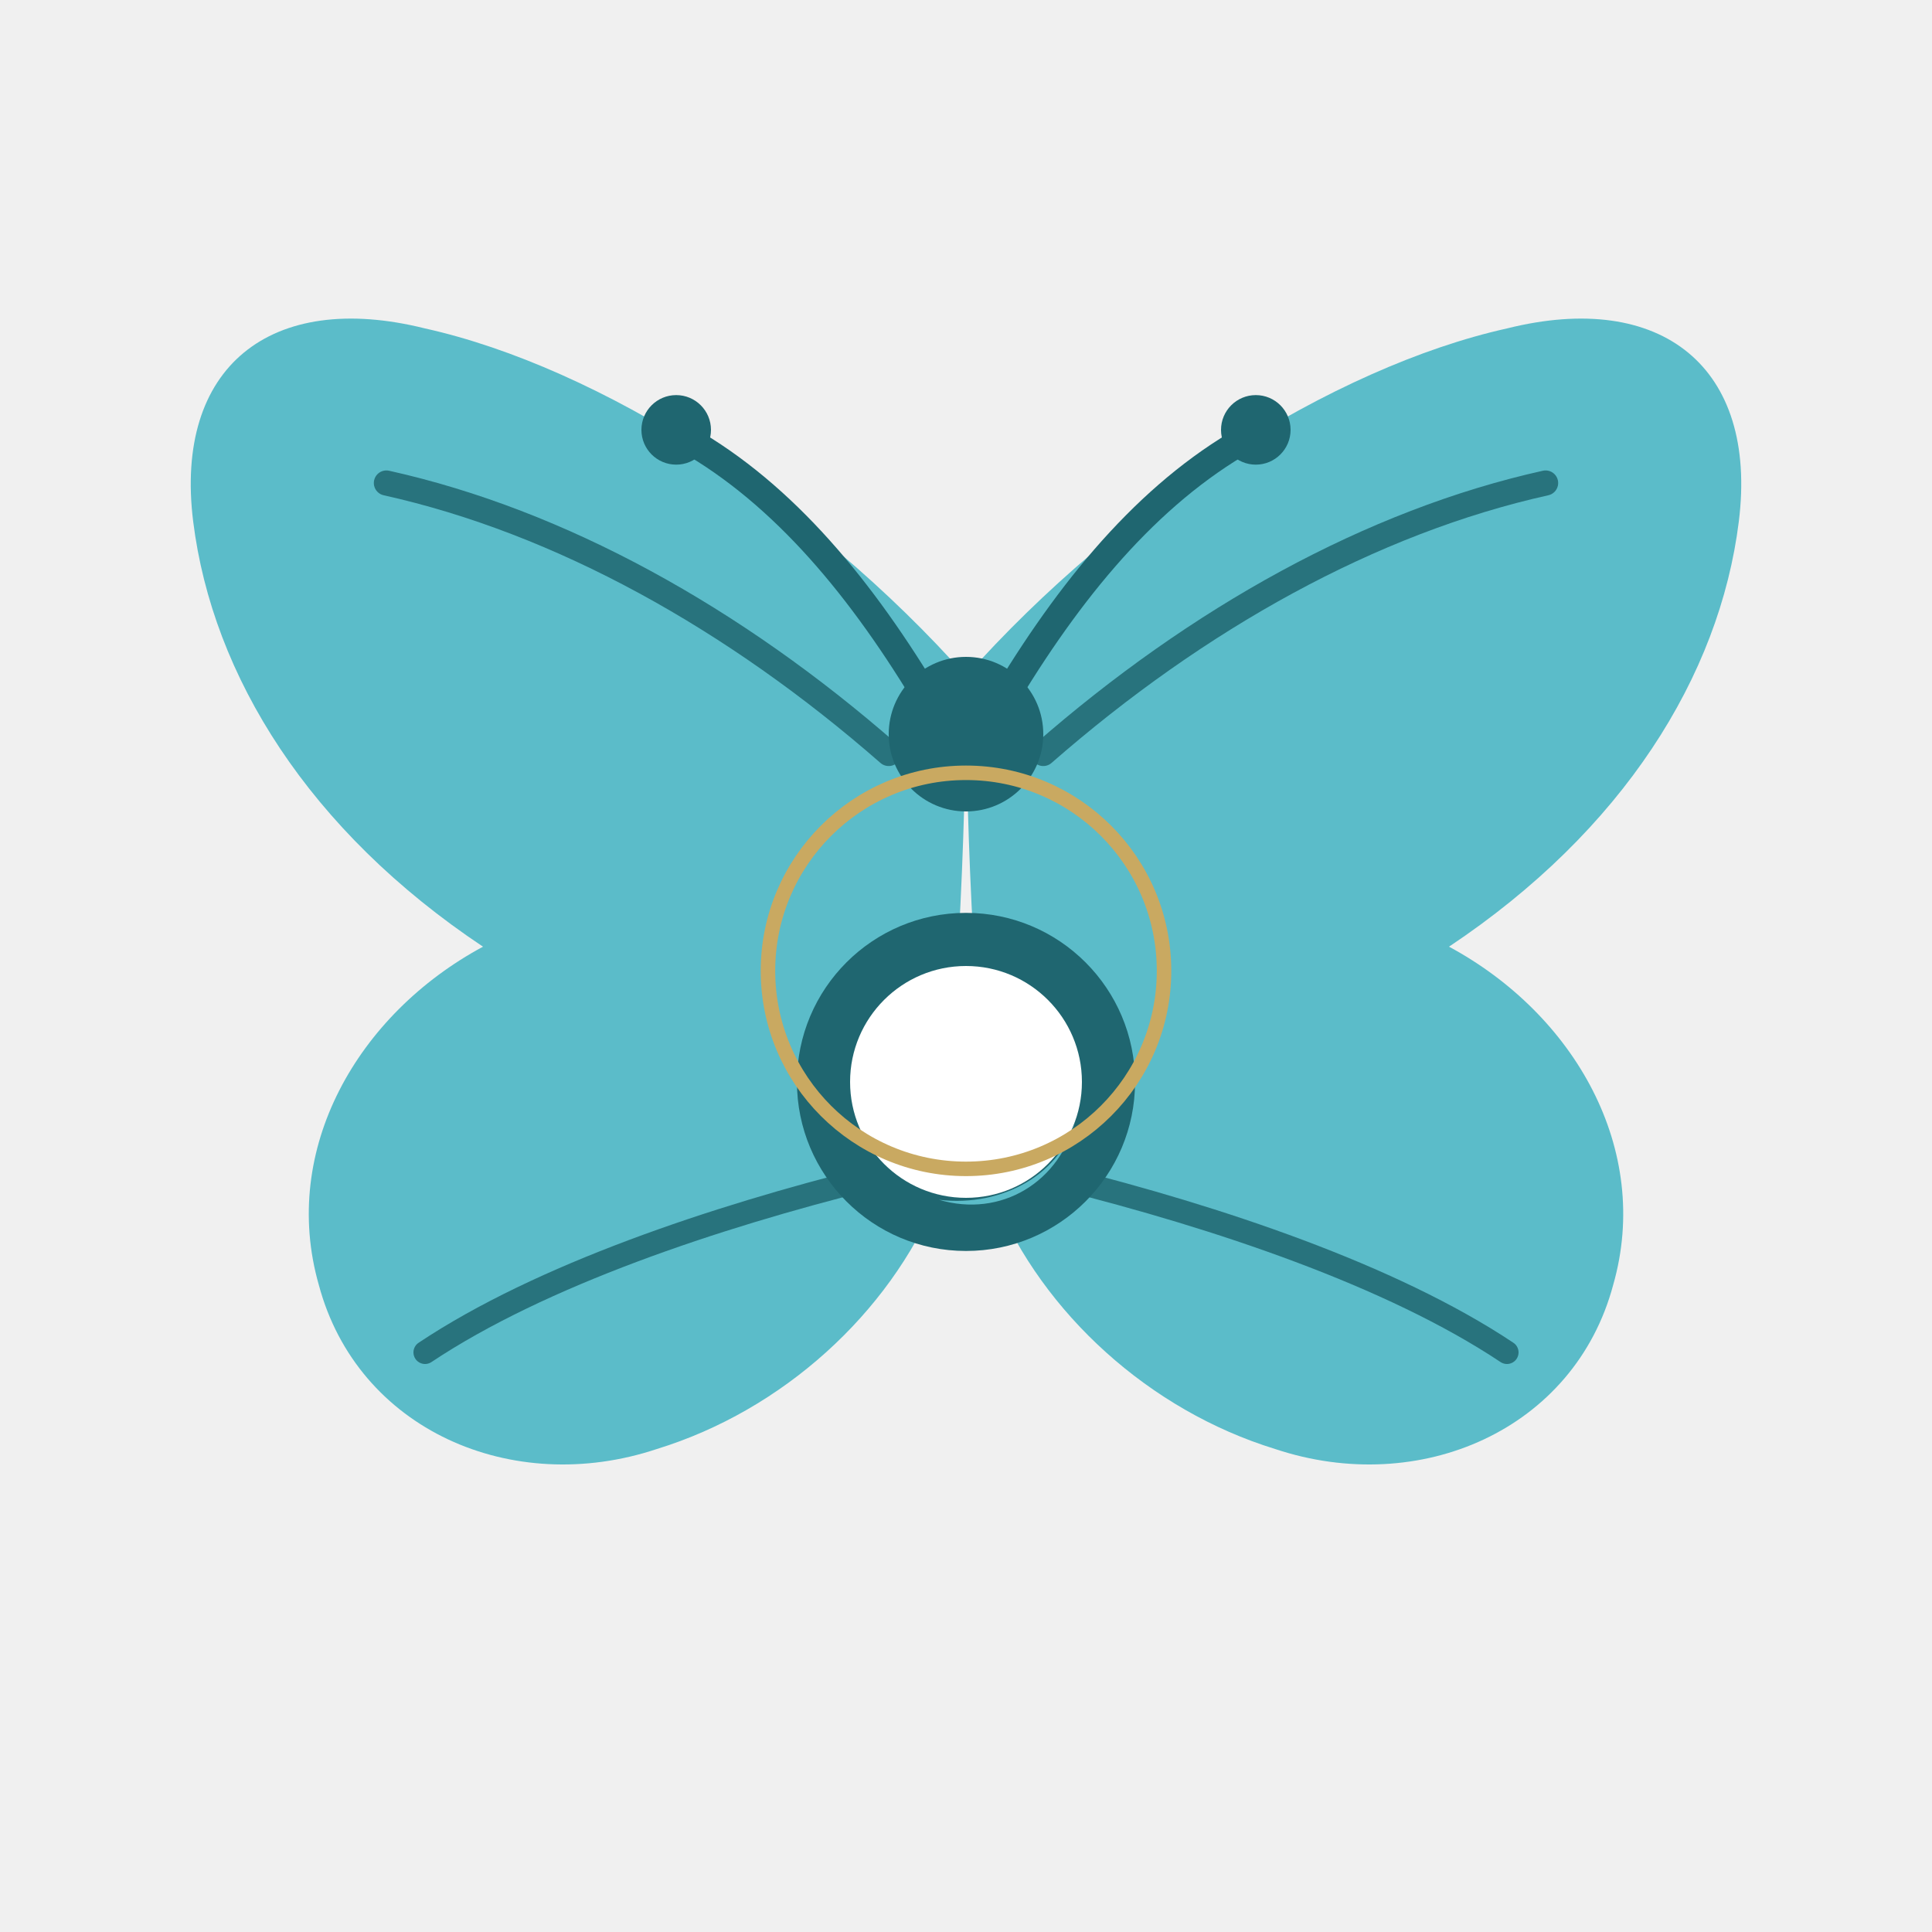
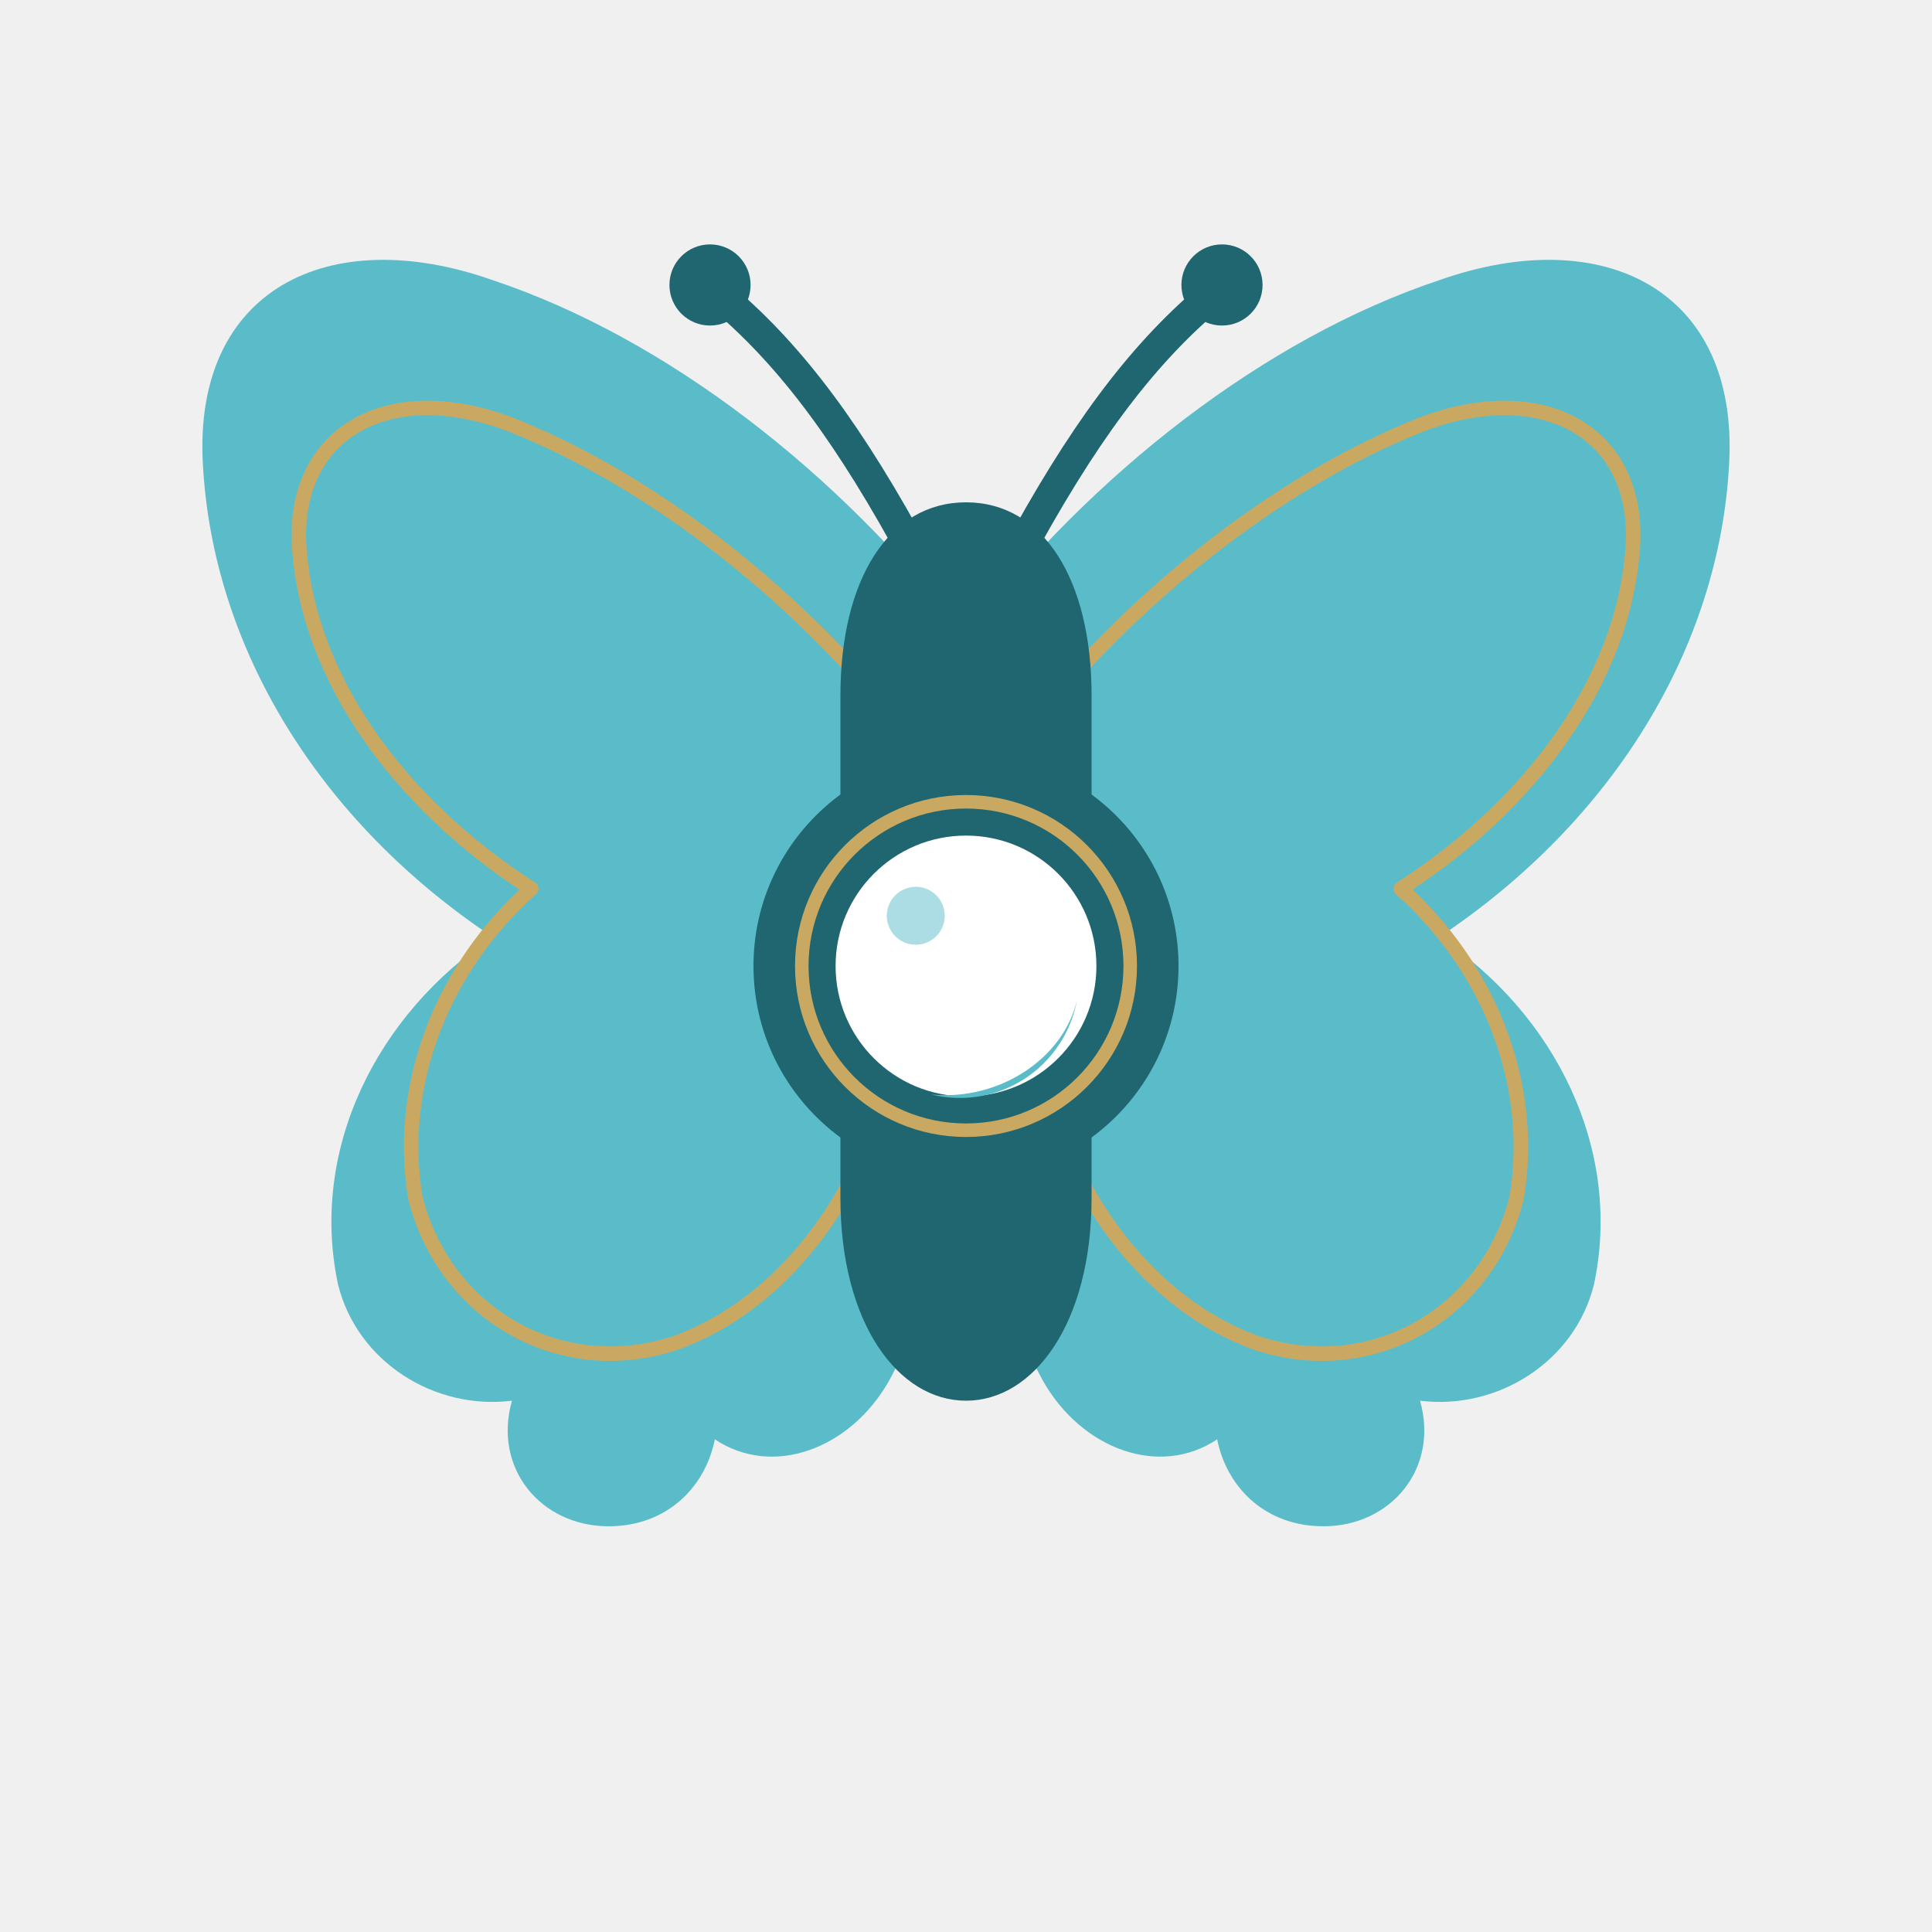
<svg xmlns="http://www.w3.org/2000/svg" viewBox="0 0 200 200" width="200" height="200" role="img" aria-labelledby="t">
-   <path d="M 100 70 C 116 52 138 38 156 34 C 172 30 182 38 180 54 C 178 70 168 86 150 98 C 163 105 171 119 167 133 C 163 148 147 155 132 150 C 119 146 108 136 103 124 C 101 106 100 88 100 70 Z" fill="#5BBCC9" />
-   <path d="M 100 70 C 84 52 62 38 44 34 C 28 30 18 38 20 54 C 22 70 32 86 50 98 C 37 105 29 119 33 133 C 37 148 53 155 68 150 C 81 146 92 136 97 124 C 99 106 100 88 100 70 Z" fill="#5BBCC9" />
-   <path d="M 108 78 C 124 64 142 54 160 50" fill="none" stroke="#1F6670" stroke-width="2.6" stroke-linecap="round" opacity="0.85" />
-   <path d="M 92 78 C 76 64 58 54 40 50" fill="none" stroke="#1F6670" stroke-width="2.6" stroke-linecap="round" opacity="0.85" />
-   <path d="M 110 122 C 126 126 144 132 156 140" fill="none" stroke="#1F6670" stroke-width="2.4" stroke-linecap="round" opacity="0.85" />
-   <path d="M 90 122 C 74 126 56 132 44 140" fill="none" stroke="#1F6670" stroke-width="2.4" stroke-linecap="round" opacity="0.85" />
-   <path d="M 97 74 C 90 62 82 52 72 46" fill="none" stroke="#1F6670" stroke-width="2.8" stroke-linecap="round" />
-   <path d="M 103 74 C 110 62 118 52 128 46" fill="none" stroke="#1F6670" stroke-width="2.8" stroke-linecap="round" />
-   <circle cx="70" cy="44.5" r="3.6" fill="#1F6670" />
-   <circle cx="130" cy="44.5" r="3.6" fill="#1F6670" />
-   <circle cx="100" cy="76" r="8" fill="#1F6670" />
-   <circle cx="100" cy="112" r="17.5" fill="#1F6670" />
-   <circle cx="100" cy="112" r="12" fill="#FFFFFF" />
-   <path d="M 111.4 115.7 C 109.8 122.4 103.6 126.1 97.2 124.2 C 103.9 125 110 121.4 111.4 115.7 Z" fill="#5BBCC9" />
-   <circle cx="100" cy="100.5" r="20.5" fill="none" stroke="#C9A961" stroke-width="1.5" />
+   <path d="M 100 66 C 113 49 131 35 149 29 C 166 23 180 30 179 48 C 178 67 167 85 149 97 C 161 105 168 119 165 133 C 163 141 155 146 147 145 C 149 152 144 158 137 158 C 131 158 127 154 126 149 C 120 153 112 150 108 143 C 103 134 100 119 100 105 C 99 92 99 79 100 66 Z" fill="#5BBCC9" />
+   <path d="M 100 66 C 87 49 69 35 51 29 C 34 23 20 30 21 48 C 22 67 33 85 51 97 C 39 105 32 119 35 133 C 37 141 45 146 53 145 C 51 152 56 158 63 158 C 69 158 73 154 74 149 C 80 153 88 150 92 143 C 97 134 100 119 100 105 C 101 92 101 79 100 66 Z" fill="#5BBCC9" />
+   <path d="M 106 76 C 117 62 132 50 147 44 C 160 39 170 45 169 57 C 168 70 159 83 145 92 C 154 100 159 112 157 124 C 154 136 142 143 130 139 C 119 135 111 124 108 112" fill="none" stroke="#C9A961" stroke-width="1.5" stroke-linecap="round" stroke-linejoin="round" />
+   <path d="M 94 76 C 83 62 68 50 53 44 C 40 39 30 45 31 57 C 32 70 41 83 55 92 C 46 100 41 112 43 124 C 46 136 58 143 70 139 C 81 135 89 124 92 112" fill="none" stroke="#C9A961" stroke-width="1.5" stroke-linecap="round" stroke-linejoin="round" />
+   <path d="M 95 58 C 88 45 82 37 75 31" fill="none" stroke="#1F6670" stroke-width="3.2" stroke-linecap="round" />
+   <path d="M 105 58 C 112 45 118 37 125 31" fill="none" stroke="#1F6670" stroke-width="3.2" stroke-linecap="round" />
+   <circle cx="73.5" cy="29.5" r="4.2" fill="#1F6670" />
+   <circle cx="126.5" cy="29.5" r="4.2" fill="#1F6670" />
+   <path d="M 100 52 C 108 52 113 60 113 72 L 113 124 C 113 137 107 145 100 145 C 93 145 87 137 87 124 L 87 72 C 87 60 92 52 100 52 Z" fill="#1F6670" />
+   <circle cx="100" cy="100" r="22" fill="#1F6670" />
+   <circle cx="100" cy="100" r="13.5" fill="#FFFFFF" />
+   <path d="M 111.5 103.5 C 110.2 110.5 103.4 115 96.4 113.3 C 103.4 114 110.1 109.6 111.5 103.5 Z" fill="#5BBCC9" />
+   <circle cx="94.8" cy="94.8" r="3" fill="#5BBCC9" opacity="0.5" />
+   <circle cx="100" cy="100" r="17" fill="none" stroke="#C9A961" stroke-width="1.4" />
</svg>
